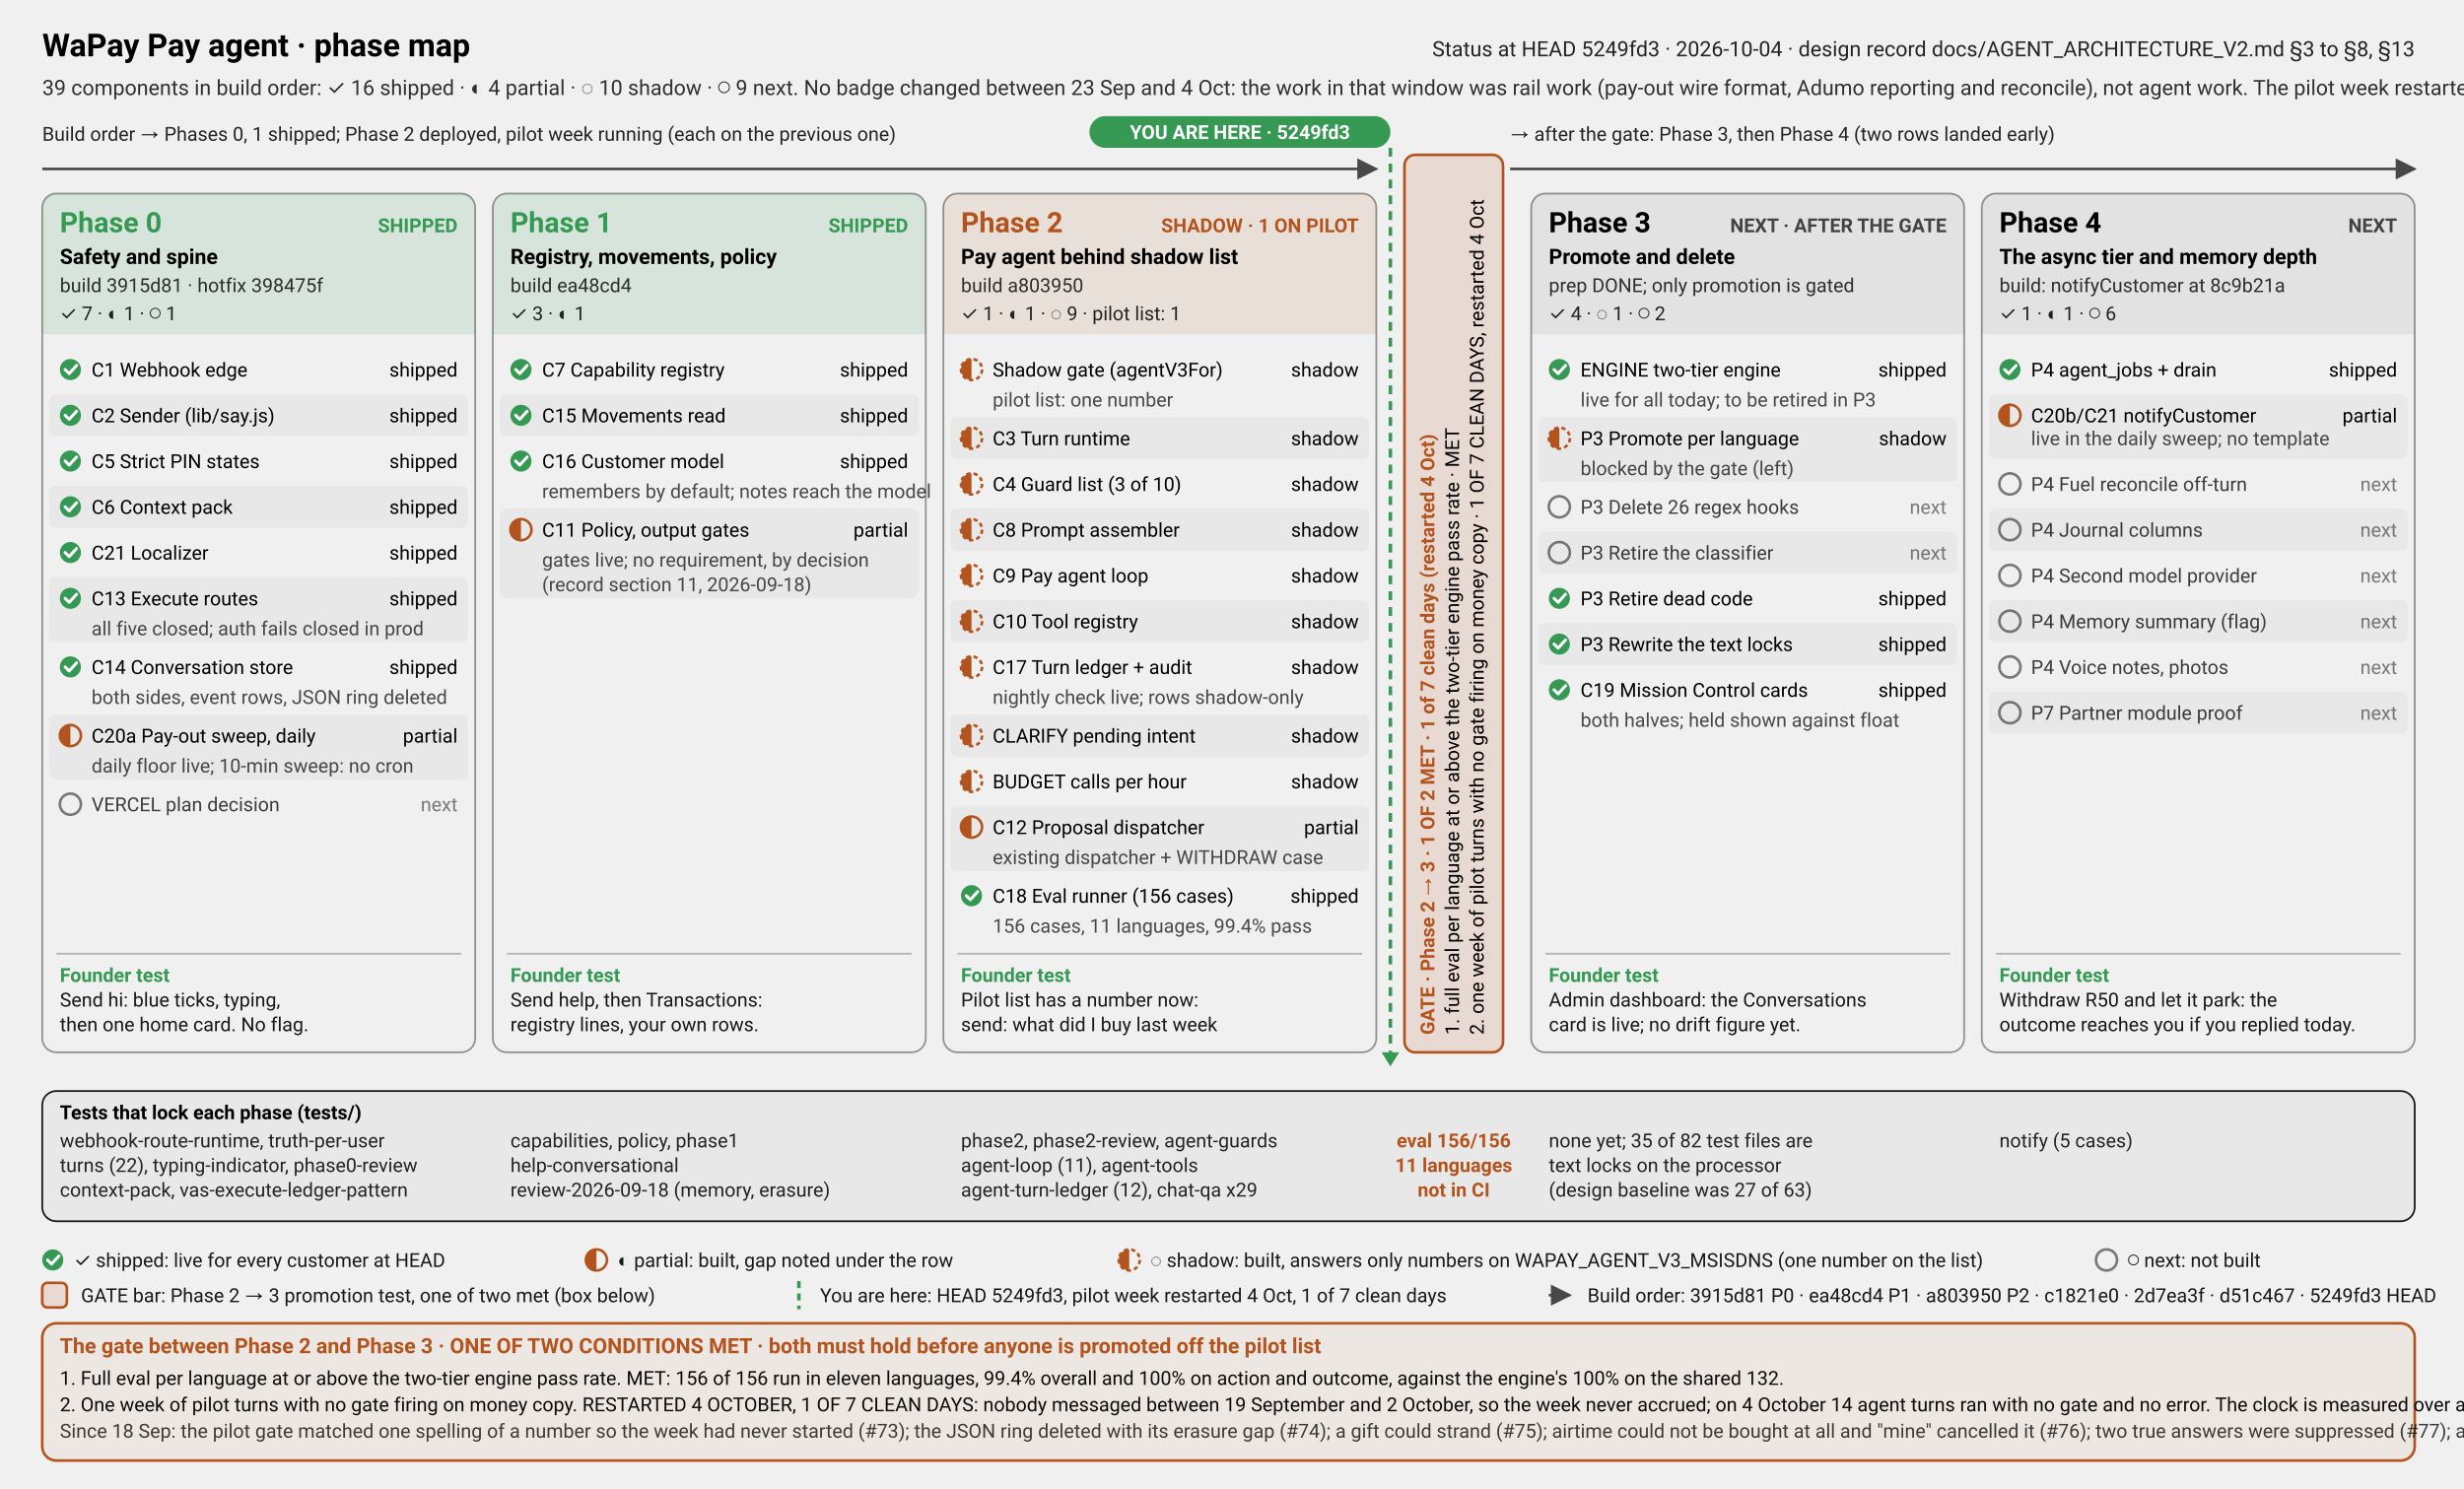
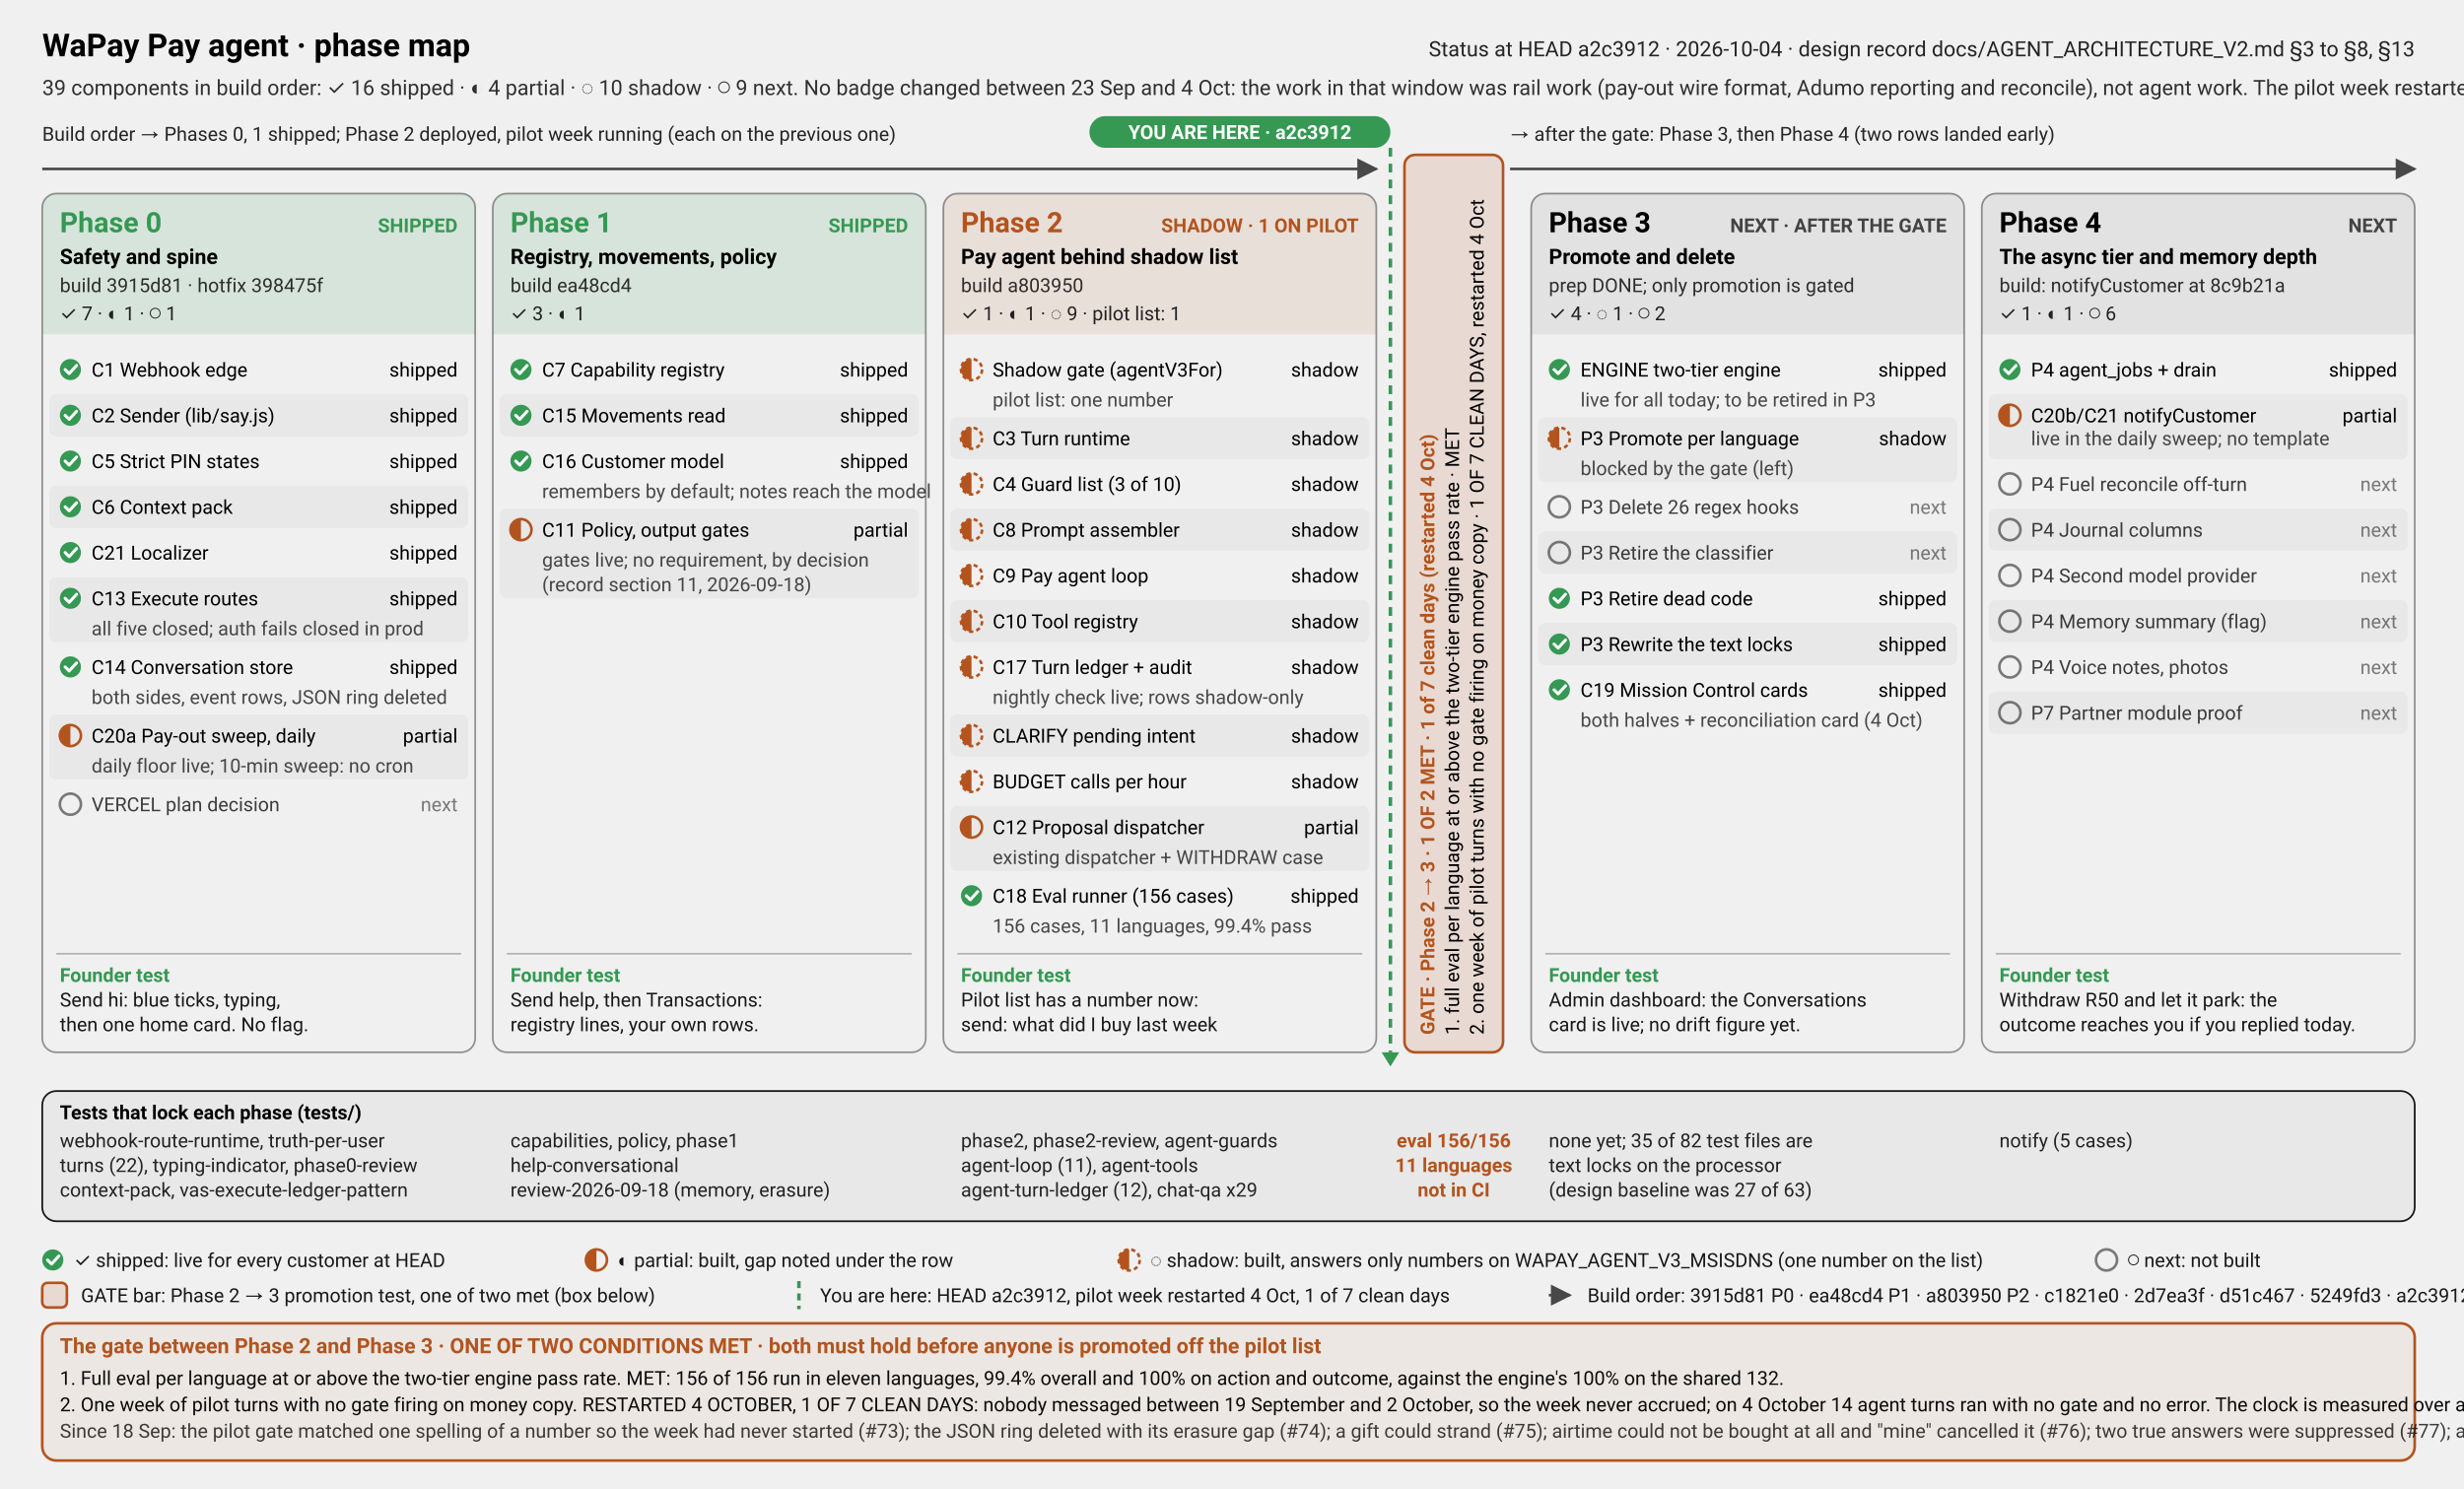
- <svg xmlns="http://www.w3.org/2000/svg" viewBox="0 0 1400 846" width="1400" height="846" role="img" aria-label="Phase map of the WaPay Pay agent build at HEAD 5249fd3 on 2026-10-04. 39 components: 16 shipped, 4 partial, 10 shadow, 9 next. Phases 0 and 1 are shipped (builds 3915d81 and ea48cd4), Phase 2 (a803950) is deployed behind a pilot list and the pilot week restarted on 4 October, the eval half of the promotion gate into Phase 3 is met and a week of clean turns is what remains, and most of Phases 3 and 4 is next." font-family="system-ui, -apple-system, 'Segoe UI', Roboto, Helvetica, Arial, sans-serif" fill="currentColor" stroke="none">
+ <svg xmlns="http://www.w3.org/2000/svg" viewBox="0 0 1400 846" width="1400" height="846" role="img" aria-label="Phase map of the WaPay Pay agent build at HEAD a2c3912 on 2026-10-04. 39 components: 16 shipped, 4 partial, 10 shadow, 9 next. Phases 0 and 1 are shipped (builds 3915d81 and ea48cd4), Phase 2 (a803950) is deployed behind a pilot list and the pilot week restarted on 4 October, the eval half of the promotion gate into Phase 3 is met and a week of clean turns is what remains, and most of Phases 3 and 4 is next." font-family="system-ui, -apple-system, 'Segoe UI', Roboto, Helvetica, Arial, sans-serif" fill="currentColor" stroke="none">
  <defs>
    <marker id="ah" viewBox="0 0 10 10" refX="9" refY="5" markerWidth="8" markerHeight="8" orient="auto-start-reverse">
      <path d="M0 0 L10 5 L0 10 z" fill="currentColor" />
    </marker>
  </defs>
  <text x="24" y="32" font-size="18" font-weight="600">WaPay Pay agent · phase map</text>
-   <text x="1372" y="32" font-size="12" text-anchor="end" opacity="0.85">Status at HEAD 5249fd3 · 2026-10-04 · design record docs/AGENT_ARCHITECTURE_V2.md §3 to §8, §13</text>
+   <text x="1372" y="32" font-size="12" text-anchor="end" opacity="0.85">Status at HEAD a2c3912 · 2026-10-04 · design record docs/AGENT_ARCHITECTURE_V2.md §3 to §8, §13</text>
  <text x="24" y="54" font-size="12" opacity="0.8">39 components in build order: ✓ 16 shipped · ◐ 4 partial · ◌ 10 shadow · ○ 9 next. No badge changed between 23 Sep and 4 Oct: the work in that window was rail work (pay-out wire format, Adumo reporting and reconcile), not agent work. The pilot week restarted 4 Oct. The rust bar is the promotion gate; the dashed green line is where the build stands.</text>
  <line x1="24" y1="96" x2="782" y2="96" stroke="currentColor" stroke-width="1.5" opacity="0.7" marker-end="url(#ah)" />
  <text x="24" y="80" font-size="11" opacity="0.85">Build order → Phases 0, 1 shipped; Phase 2 deployed, pilot week running (each on the previous one)</text>
  <line x1="858" y1="96" x2="1372" y2="96" stroke="currentColor" stroke-width="1.5" opacity="0.7" marker-end="url(#ah)" />
  <text x="858" y="80" font-size="11" opacity="0.85">→ after the gate: Phase 3, then Phase 4 (two rows landed early)</text>
  <rect x="619" y="66" width="171" height="18" rx="9" fill="#359853" />
-   <text x="704.5" y="79" font-size="11" text-anchor="middle" font-weight="600" fill="#fff">YOU ARE HERE · 5249fd3</text>
+   <text x="704.5" y="79" font-size="11" text-anchor="middle" font-weight="600" fill="#fff">YOU ARE HERE · a2c3912</text>
  <line x1="790" y1="84" x2="790" y2="598" stroke="#359853" stroke-width="2" stroke-dasharray="5 4" />
  <path d="M785 598 l10 0 l-5 8 z" fill="#359853" />
  <rect x="798" y="88" width="56" height="510" rx="6" fill="#B3541E" fill-opacity="0.14" stroke="#B3541E" stroke-width="1.5" />
  <text x="815" y="588" font-size="11" font-weight="600" fill="#B3541E" transform="rotate(-90 815 588)">GATE · Phase 2 → 3 · 1 OF 2 MET · 1 of 7 clean days (restarted 4 Oct)</text>
  <text x="829" y="588" font-size="11" transform="rotate(-90 829 588)">1. full eval per language at or above the two-tier engine pass rate · MET</text>
  <text x="843" y="588" font-size="11" transform="rotate(-90 843 588)">2. one week of pilot turns with no gate firing on money copy · 1 OF 7 CLEAN DAYS, restarted 4 Oct</text>
  <rect x="24" y="110" width="246" height="488" rx="8" fill="none" stroke="currentColor" stroke-width="1" opacity="0.4" />
  <path d="M32 110 h230 a8 8 0 0 1 8 8 v72 h-246 v-72 a8 8 0 0 1 8 -8 z" fill="#359853" fill-opacity="0.13" />
  <text x="34" y="132" font-size="16" font-weight="600" fill="#359853">Phase 0</text>
  <text x="260" y="132" font-size="11" text-anchor="end" font-weight="600" fill="#359853" opacity="1">SHIPPED</text>
  <text x="34" y="150" font-size="12" font-weight="600">Safety and spine</text>
  <text x="34" y="166" font-size="11" opacity="0.8">build 3915d81 · hotfix 398475f</text>
  <text x="34" y="182" font-size="11" opacity="0.85">✓ 7 · ◐ 1 · ○ 1</text>
  <circle cx="40" cy="210" r="6" fill="#359853" />
  <path d="M37 210 l2.3 2.3 l4.2 -4.6" fill="none" stroke="#fff" stroke-width="1.7" stroke-linecap="round" stroke-linejoin="round" />
  <text x="52" y="214" font-size="11" opacity="1">C1 Webhook edge</text>
  <text x="260" y="214" font-size="11" text-anchor="end" fill="currentColor" opacity="1">shipped</text>
  <rect x="28" y="224" width="238" height="24" rx="4" fill="currentColor" fill-opacity="0.035" />
  <circle cx="40" cy="236" r="6" fill="#359853" />
  <path d="M37 236 l2.3 2.3 l4.2 -4.6" fill="none" stroke="#fff" stroke-width="1.7" stroke-linecap="round" stroke-linejoin="round" />
  <text x="52" y="240" font-size="11" opacity="1">C2 Sender (lib/say.js)</text>
  <text x="260" y="240" font-size="11" text-anchor="end" fill="currentColor" opacity="1">shipped</text>
  <circle cx="40" cy="262" r="6" fill="#359853" />
  <path d="M37 262 l2.3 2.3 l4.2 -4.6" fill="none" stroke="#fff" stroke-width="1.7" stroke-linecap="round" stroke-linejoin="round" />
  <text x="52" y="266" font-size="11" opacity="1">C5 Strict PIN states</text>
  <text x="260" y="266" font-size="11" text-anchor="end" fill="currentColor" opacity="1">shipped</text>
  <rect x="28" y="276" width="238" height="24" rx="4" fill="currentColor" fill-opacity="0.035" />
  <circle cx="40" cy="288" r="6" fill="#359853" />
  <path d="M37 288 l2.3 2.3 l4.2 -4.6" fill="none" stroke="#fff" stroke-width="1.7" stroke-linecap="round" stroke-linejoin="round" />
  <text x="52" y="292" font-size="11" opacity="1">C6 Context pack</text>
  <text x="260" y="292" font-size="11" text-anchor="end" fill="currentColor" opacity="1">shipped</text>
  <circle cx="40" cy="314" r="6" fill="#359853" />
  <path d="M37 314 l2.3 2.3 l4.2 -4.6" fill="none" stroke="#fff" stroke-width="1.7" stroke-linecap="round" stroke-linejoin="round" />
  <text x="52" y="318" font-size="11" opacity="1">C21 Localizer</text>
  <text x="260" y="318" font-size="11" text-anchor="end" fill="currentColor" opacity="1">shipped</text>
  <rect x="28" y="328" width="238" height="37" rx="4" fill="currentColor" fill-opacity="0.035" />
  <circle cx="40" cy="340" r="6" fill="#359853" />
  <path d="M37 340 l2.3 2.3 l4.2 -4.6" fill="none" stroke="#fff" stroke-width="1.7" stroke-linecap="round" stroke-linejoin="round" />
  <text x="52" y="344" font-size="11" opacity="1">C13 Execute routes</text>
  <text x="260" y="344" font-size="11" text-anchor="end" fill="currentColor" opacity="1">shipped</text>
  <text x="52" y="361" font-size="11" opacity="0.7">all five closed; auth fails closed in prod</text>
  <circle cx="40" cy="379" r="6" fill="#359853" />
  <path d="M37 379 l2.3 2.3 l4.2 -4.6" fill="none" stroke="#fff" stroke-width="1.7" stroke-linecap="round" stroke-linejoin="round" />
  <text x="52" y="383" font-size="11" opacity="1">C14 Conversation store</text>
  <text x="260" y="383" font-size="11" text-anchor="end" fill="currentColor" opacity="1">shipped</text>
  <text x="52" y="400" font-size="11" opacity="0.7">both sides, event rows, JSON ring deleted</text>
  <rect x="28" y="406" width="238" height="37" rx="4" fill="currentColor" fill-opacity="0.035" />
  <circle cx="40" cy="418" r="6" fill="none" stroke="#B3541E" stroke-width="1.5" />
  <path d="M40 412 A6 6 0 0 0 40 424 Z" fill="#B3541E" />
  <text x="52" y="422" font-size="11" opacity="1">C20a Pay-out sweep, daily</text>
  <text x="260" y="422" font-size="11" text-anchor="end" fill="currentColor" opacity="1">partial</text>
  <text x="52" y="439" font-size="11" opacity="0.7">daily floor live; 10-min sweep: no cron</text>
  <circle cx="40" cy="457" r="6" fill="none" stroke="currentColor" stroke-width="1.5" opacity="0.5" />
  <text x="52" y="461" font-size="11" opacity="0.75">VERCEL plan decision</text>
  <text x="260" y="461" font-size="11" text-anchor="end" fill="currentColor" opacity="0.5">next</text>
  <line x1="32" y1="542" x2="262" y2="542" stroke="currentColor" stroke-width="1" opacity="0.25" />
  <text x="34" y="558" font-size="11" font-weight="600" fill="#359853">Founder test</text>
  <text x="34" y="572" font-size="11" opacity="0.9">Send hi: blue ticks, typing,</text>
  <text x="34" y="586" font-size="11" opacity="0.9">then one home card. No flag.</text>
  <rect x="280" y="110" width="246" height="488" rx="8" fill="none" stroke="currentColor" stroke-width="1" opacity="0.4" />
  <path d="M288 110 h230 a8 8 0 0 1 8 8 v72 h-246 v-72 a8 8 0 0 1 8 -8 z" fill="#359853" fill-opacity="0.13" />
  <text x="290" y="132" font-size="16" font-weight="600" fill="#359853">Phase 1</text>
  <text x="516" y="132" font-size="11" text-anchor="end" font-weight="600" fill="#359853" opacity="1">SHIPPED</text>
  <text x="290" y="150" font-size="12" font-weight="600">Registry, movements, policy</text>
  <text x="290" y="166" font-size="11" opacity="0.8">build ea48cd4</text>
  <text x="290" y="182" font-size="11" opacity="0.85">✓ 3 · ◐ 1</text>
  <circle cx="296" cy="210" r="6" fill="#359853" />
  <path d="M293 210 l2.3 2.3 l4.2 -4.6" fill="none" stroke="#fff" stroke-width="1.7" stroke-linecap="round" stroke-linejoin="round" />
  <text x="308" y="214" font-size="11" opacity="1">C7 Capability registry</text>
  <text x="516" y="214" font-size="11" text-anchor="end" fill="currentColor" opacity="1">shipped</text>
  <rect x="284" y="224" width="238" height="24" rx="4" fill="currentColor" fill-opacity="0.035" />
  <circle cx="296" cy="236" r="6" fill="#359853" />
  <path d="M293 236 l2.3 2.3 l4.2 -4.6" fill="none" stroke="#fff" stroke-width="1.7" stroke-linecap="round" stroke-linejoin="round" />
  <text x="308" y="240" font-size="11" opacity="1">C15 Movements read</text>
  <text x="516" y="240" font-size="11" text-anchor="end" fill="currentColor" opacity="1">shipped</text>
  <circle cx="296" cy="262" r="6" fill="#359853" />
  <path d="M293 262 l2.3 2.3 l4.2 -4.6" fill="none" stroke="#fff" stroke-width="1.7" stroke-linecap="round" stroke-linejoin="round" />
  <text x="308" y="266" font-size="11" opacity="1">C16 Customer model</text>
  <text x="516" y="266" font-size="11" text-anchor="end" fill="currentColor" opacity="1">shipped</text>
  <text x="308" y="283" font-size="11" opacity="0.7">remembers by default; notes reach the model</text>
  <rect x="284" y="289" width="238" height="51" rx="4" fill="currentColor" fill-opacity="0.035" />
  <circle cx="296" cy="301" r="6" fill="none" stroke="#B3541E" stroke-width="1.5" />
  <path d="M296 295 A6 6 0 0 0 296 307 Z" fill="#B3541E" />
  <text x="308" y="305" font-size="11" opacity="1">C11 Policy, output gates</text>
  <text x="516" y="305" font-size="11" text-anchor="end" fill="currentColor" opacity="1">partial</text>
  <text x="308" y="322" font-size="11" opacity="0.7">gates live; no requirement, by decision</text>
  <text x="308" y="336" font-size="11" opacity="0.7">(record section 11, 2026-09-18)</text>
  <line x1="288" y1="542" x2="518" y2="542" stroke="currentColor" stroke-width="1" opacity="0.25" />
  <text x="290" y="558" font-size="11" font-weight="600" fill="#359853">Founder test</text>
  <text x="290" y="572" font-size="11" opacity="0.9">Send help, then Transactions:</text>
  <text x="290" y="586" font-size="11" opacity="0.9">registry lines, your own rows.</text>
  <rect x="536" y="110" width="246" height="488" rx="8" fill="none" stroke="currentColor" stroke-width="1" opacity="0.4" />
  <path d="M544 110 h230 a8 8 0 0 1 8 8 v72 h-246 v-72 a8 8 0 0 1 8 -8 z" fill="#B3541E" fill-opacity="0.11" />
  <text x="546" y="132" font-size="16" font-weight="600" fill="#B3541E">Phase 2</text>
  <text x="772" y="132" font-size="11" text-anchor="end" font-weight="600" fill="#B3541E" opacity="1">SHADOW · 1 ON PILOT</text>
  <text x="546" y="150" font-size="12" font-weight="600">Pay agent behind shadow list</text>
  <text x="546" y="166" font-size="11" opacity="0.8">build a803950</text>
  <text x="546" y="182" font-size="11" opacity="0.85">✓ 1 · ◐ 1 · ◌ 9 · pilot list: 1</text>
  <circle cx="552" cy="210" r="6" fill="none" stroke="#B3541E" stroke-width="1.5" stroke-dasharray="2.4 1.8" />
  <path d="M552 204 A6 6 0 0 0 552 216 Z" fill="#B3541E" />
  <text x="564" y="214" font-size="11" opacity="1">Shadow gate (agentV3For)</text>
  <text x="772" y="214" font-size="11" text-anchor="end" fill="currentColor" opacity="1">shadow</text>
  <text x="564" y="231" font-size="11" opacity="0.7">pilot list: one number</text>
  <rect x="540" y="237" width="238" height="24" rx="4" fill="currentColor" fill-opacity="0.035" />
  <circle cx="552" cy="249" r="6" fill="none" stroke="#B3541E" stroke-width="1.5" stroke-dasharray="2.4 1.8" />
  <path d="M552 243 A6 6 0 0 0 552 255 Z" fill="#B3541E" />
  <text x="564" y="253" font-size="11" opacity="1">C3 Turn runtime</text>
  <text x="772" y="253" font-size="11" text-anchor="end" fill="currentColor" opacity="1">shadow</text>
  <circle cx="552" cy="275" r="6" fill="none" stroke="#B3541E" stroke-width="1.5" stroke-dasharray="2.4 1.8" />
  <path d="M552 269 A6 6 0 0 0 552 281 Z" fill="#B3541E" />
  <text x="564" y="279" font-size="11" opacity="1">C4 Guard list (3 of 10)</text>
  <text x="772" y="279" font-size="11" text-anchor="end" fill="currentColor" opacity="1">shadow</text>
  <rect x="540" y="289" width="238" height="24" rx="4" fill="currentColor" fill-opacity="0.035" />
  <circle cx="552" cy="301" r="6" fill="none" stroke="#B3541E" stroke-width="1.5" stroke-dasharray="2.4 1.8" />
  <path d="M552 295 A6 6 0 0 0 552 307 Z" fill="#B3541E" />
  <text x="564" y="305" font-size="11" opacity="1">C8 Prompt assembler</text>
  <text x="772" y="305" font-size="11" text-anchor="end" fill="currentColor" opacity="1">shadow</text>
  <circle cx="552" cy="327" r="6" fill="none" stroke="#B3541E" stroke-width="1.5" stroke-dasharray="2.4 1.8" />
  <path d="M552 321 A6 6 0 0 0 552 333 Z" fill="#B3541E" />
  <text x="564" y="331" font-size="11" opacity="1">C9 Pay agent loop</text>
  <text x="772" y="331" font-size="11" text-anchor="end" fill="currentColor" opacity="1">shadow</text>
  <rect x="540" y="341" width="238" height="24" rx="4" fill="currentColor" fill-opacity="0.035" />
  <circle cx="552" cy="353" r="6" fill="none" stroke="#B3541E" stroke-width="1.5" stroke-dasharray="2.4 1.8" />
  <path d="M552 347 A6 6 0 0 0 552 359 Z" fill="#B3541E" />
  <text x="564" y="357" font-size="11" opacity="1">C10 Tool registry</text>
  <text x="772" y="357" font-size="11" text-anchor="end" fill="currentColor" opacity="1">shadow</text>
  <circle cx="552" cy="379" r="6" fill="none" stroke="#B3541E" stroke-width="1.5" stroke-dasharray="2.4 1.8" />
  <path d="M552 373 A6 6 0 0 0 552 385 Z" fill="#B3541E" />
  <text x="564" y="383" font-size="11" opacity="1">C17 Turn ledger + audit</text>
  <text x="772" y="383" font-size="11" text-anchor="end" fill="currentColor" opacity="1">shadow</text>
  <text x="564" y="400" font-size="11" opacity="0.7">nightly check live; rows shadow-only</text>
  <rect x="540" y="406" width="238" height="24" rx="4" fill="currentColor" fill-opacity="0.035" />
  <circle cx="552" cy="418" r="6" fill="none" stroke="#B3541E" stroke-width="1.5" stroke-dasharray="2.4 1.8" />
  <path d="M552 412 A6 6 0 0 0 552 424 Z" fill="#B3541E" />
  <text x="564" y="422" font-size="11" opacity="1">CLARIFY pending intent</text>
  <text x="772" y="422" font-size="11" text-anchor="end" fill="currentColor" opacity="1">shadow</text>
  <circle cx="552" cy="444" r="6" fill="none" stroke="#B3541E" stroke-width="1.5" stroke-dasharray="2.4 1.8" />
  <path d="M552 438 A6 6 0 0 0 552 450 Z" fill="#B3541E" />
  <text x="564" y="448" font-size="11" opacity="1">BUDGET calls per hour</text>
  <text x="772" y="448" font-size="11" text-anchor="end" fill="currentColor" opacity="1">shadow</text>
  <rect x="540" y="458" width="238" height="37" rx="4" fill="currentColor" fill-opacity="0.035" />
  <circle cx="552" cy="470" r="6" fill="none" stroke="#B3541E" stroke-width="1.5" />
  <path d="M552 464 A6 6 0 0 0 552 476 Z" fill="#B3541E" />
  <text x="564" y="474" font-size="11" opacity="1">C12 Proposal dispatcher</text>
  <text x="772" y="474" font-size="11" text-anchor="end" fill="currentColor" opacity="1">partial</text>
  <text x="564" y="491" font-size="11" opacity="0.7">existing dispatcher + WITHDRAW case</text>
  <circle cx="552" cy="509" r="6" fill="#359853" />
  <path d="M549 509 l2.3 2.3 l4.2 -4.6" fill="none" stroke="#fff" stroke-width="1.7" stroke-linecap="round" stroke-linejoin="round" />
  <text x="564" y="513" font-size="11" opacity="1">C18 Eval runner (156 cases)</text>
  <text x="772" y="513" font-size="11" text-anchor="end" fill="currentColor" opacity="1">shipped</text>
  <text x="564" y="530" font-size="11" opacity="0.7">156 cases, 11 languages, 99.4% pass</text>
  <line x1="544" y1="542" x2="774" y2="542" stroke="currentColor" stroke-width="1" opacity="0.25" />
  <text x="546" y="558" font-size="11" font-weight="600" fill="#359853">Founder test</text>
  <text x="546" y="572" font-size="11" opacity="0.9">Pilot list has a number now:</text>
  <text x="546" y="586" font-size="11" opacity="0.9">send: what did I buy last week</text>
  <rect x="870" y="110" width="246" height="488" rx="8" fill="none" stroke="currentColor" stroke-width="1" opacity="0.4" />
  <path d="M878 110 h230 a8 8 0 0 1 8 8 v72 h-246 v-72 a8 8 0 0 1 8 -8 z" fill="currentColor" fill-opacity="0.06" />
  <text x="880" y="132" font-size="16" font-weight="600">Phase 3</text>
  <text x="1106" y="132" font-size="11" text-anchor="end" font-weight="600" opacity="0.7">NEXT · AFTER THE GATE</text>
  <text x="880" y="150" font-size="12" font-weight="600">Promote and delete</text>
  <text x="880" y="166" font-size="11" opacity="0.8">prep DONE; only promotion is gated</text>
  <text x="880" y="182" font-size="11" opacity="0.85">✓ 4 · ◌ 1 · ○ 2</text>
  <circle cx="886" cy="210" r="6" fill="#359853" />
  <path d="M883 210 l2.3 2.3 l4.2 -4.6" fill="none" stroke="#fff" stroke-width="1.7" stroke-linecap="round" stroke-linejoin="round" />
  <text x="898" y="214" font-size="11" opacity="1">ENGINE two-tier engine</text>
  <text x="1106" y="214" font-size="11" text-anchor="end" fill="currentColor" opacity="1">shipped</text>
  <text x="898" y="231" font-size="11" opacity="0.7">live for all today; to be retired in P3</text>
  <rect x="874" y="237" width="238" height="37" rx="4" fill="currentColor" fill-opacity="0.035" />
  <circle cx="886" cy="249" r="6" fill="none" stroke="#B3541E" stroke-width="1.5" stroke-dasharray="2.4 1.8" />
  <path d="M886 243 A6 6 0 0 0 886 255 Z" fill="#B3541E" />
  <text x="898" y="253" font-size="11" opacity="1">P3 Promote per language</text>
  <text x="1106" y="253" font-size="11" text-anchor="end" fill="currentColor" opacity="1">shadow</text>
  <text x="898" y="270" font-size="11" opacity="0.7">blocked by the gate (left)</text>
  <circle cx="886" cy="288" r="6" fill="none" stroke="currentColor" stroke-width="1.5" opacity="0.5" />
  <text x="898" y="292" font-size="11" opacity="0.75">P3 Delete 26 regex hooks</text>
  <text x="1106" y="292" font-size="11" text-anchor="end" fill="currentColor" opacity="0.5">next</text>
  <rect x="874" y="302" width="238" height="24" rx="4" fill="currentColor" fill-opacity="0.035" />
  <circle cx="886" cy="314" r="6" fill="none" stroke="currentColor" stroke-width="1.5" opacity="0.5" />
  <text x="898" y="318" font-size="11" opacity="0.75">P3 Retire the classifier</text>
  <text x="1106" y="318" font-size="11" text-anchor="end" fill="currentColor" opacity="0.5">next</text>
  <circle cx="886" cy="340" r="6" fill="#359853" />
  <path d="M883 340 l2.3 2.3 l4.2 -4.6" fill="none" stroke="#fff" stroke-width="1.7" stroke-linecap="round" stroke-linejoin="round" />
  <text x="898" y="344" font-size="11" opacity="1">P3 Retire dead code</text>
  <text x="1106" y="344" font-size="11" text-anchor="end" fill="currentColor" opacity="1">shipped</text>
  <rect x="874" y="354" width="238" height="24" rx="4" fill="currentColor" fill-opacity="0.035" />
  <circle cx="886" cy="366" r="6" fill="#359853" />
  <path d="M883 366 l2.3 2.3 l4.2 -4.6" fill="none" stroke="#fff" stroke-width="1.7" stroke-linecap="round" stroke-linejoin="round" />
  <text x="898" y="370" font-size="11" opacity="1">P3 Rewrite the text locks</text>
  <text x="1106" y="370" font-size="11" text-anchor="end" fill="currentColor" opacity="1">shipped</text>
  <circle cx="886" cy="392" r="6" fill="#359853" />
  <path d="M883 392 l2.3 2.3 l4.2 -4.6" fill="none" stroke="#fff" stroke-width="1.7" stroke-linecap="round" stroke-linejoin="round" />
  <text x="898" y="396" font-size="11" opacity="1">C19 Mission Control cards</text>
  <text x="1106" y="396" font-size="11" text-anchor="end" fill="currentColor" opacity="1">shipped</text>
-   <text x="898" y="413" font-size="11" opacity="0.7">both halves; held shown against float</text>
+   <text x="898" y="413" font-size="11" opacity="0.7">both halves + reconciliation card (4 Oct)</text>
  <line x1="878" y1="542" x2="1108" y2="542" stroke="currentColor" stroke-width="1" opacity="0.25" />
  <text x="880" y="558" font-size="11" font-weight="600" fill="#359853">Founder test</text>
  <text x="880" y="572" font-size="11" opacity="0.9">Admin dashboard: the Conversations</text>
  <text x="880" y="586" font-size="11" opacity="0.9">card is live; no drift figure yet.</text>
  <rect x="1126" y="110" width="246" height="488" rx="8" fill="none" stroke="currentColor" stroke-width="1" opacity="0.4" />
  <path d="M1134 110 h230 a8 8 0 0 1 8 8 v72 h-246 v-72 a8 8 0 0 1 8 -8 z" fill="currentColor" fill-opacity="0.06" />
  <text x="1136" y="132" font-size="16" font-weight="600">Phase 4</text>
  <text x="1362" y="132" font-size="11" text-anchor="end" font-weight="600" opacity="0.7">NEXT</text>
  <text x="1136" y="150" font-size="12" font-weight="600">The async tier and memory depth</text>
  <text x="1136" y="166" font-size="11" opacity="0.8">build: notifyCustomer at 8c9b21a</text>
  <text x="1136" y="182" font-size="11" opacity="0.85">✓ 1 · ◐ 1 · ○ 6</text>
  <circle cx="1142" cy="210" r="6" fill="#359853" />
  <path d="M1139 210 l2.3 2.3 l4.2 -4.6" fill="none" stroke="#fff" stroke-width="1.7" stroke-linecap="round" stroke-linejoin="round" />
  <text x="1154" y="214" font-size="11" opacity="1">P4 agent_jobs + drain</text>
  <text x="1362" y="214" font-size="11" text-anchor="end" fill="currentColor" opacity="1">shipped</text>
  <rect x="1130" y="224" width="238" height="37" rx="4" fill="currentColor" fill-opacity="0.035" />
  <circle cx="1142" cy="236" r="6" fill="none" stroke="#B3541E" stroke-width="1.5" />
  <path d="M1142 230 A6 6 0 0 0 1142 242 Z" fill="#B3541E" />
  <text x="1154" y="240" font-size="11" opacity="1">C20b/C21 notifyCustomer</text>
  <text x="1362" y="240" font-size="11" text-anchor="end" fill="currentColor" opacity="1">partial</text>
  <text x="1154" y="253" font-size="11" opacity="0.7">live in the daily sweep; no template</text>
  <circle cx="1142" cy="275" r="6" fill="none" stroke="currentColor" stroke-width="1.5" opacity="0.5" />
  <text x="1154" y="279" font-size="11" opacity="0.75">P4 Fuel reconcile off-turn</text>
  <text x="1362" y="279" font-size="11" text-anchor="end" fill="currentColor" opacity="0.5">next</text>
  <rect x="1130" y="289" width="238" height="24" rx="4" fill="currentColor" fill-opacity="0.035" />
  <circle cx="1142" cy="301" r="6" fill="none" stroke="currentColor" stroke-width="1.5" opacity="0.5" />
  <text x="1154" y="305" font-size="11" opacity="0.75">P4 Journal columns</text>
  <text x="1362" y="305" font-size="11" text-anchor="end" fill="currentColor" opacity="0.5">next</text>
  <circle cx="1142" cy="327" r="6" fill="none" stroke="currentColor" stroke-width="1.5" opacity="0.5" />
  <text x="1154" y="331" font-size="11" opacity="0.75">P4 Second model provider</text>
  <text x="1362" y="331" font-size="11" text-anchor="end" fill="currentColor" opacity="0.5">next</text>
  <rect x="1130" y="341" width="238" height="24" rx="4" fill="currentColor" fill-opacity="0.035" />
  <circle cx="1142" cy="353" r="6" fill="none" stroke="currentColor" stroke-width="1.5" opacity="0.5" />
  <text x="1154" y="357" font-size="11" opacity="0.75">P4 Memory summary (flag)</text>
  <text x="1362" y="357" font-size="11" text-anchor="end" fill="currentColor" opacity="0.5">next</text>
  <circle cx="1142" cy="379" r="6" fill="none" stroke="currentColor" stroke-width="1.5" opacity="0.5" />
  <text x="1154" y="383" font-size="11" opacity="0.75">P4 Voice notes, photos</text>
  <text x="1362" y="383" font-size="11" text-anchor="end" fill="currentColor" opacity="0.5">next</text>
  <rect x="1130" y="393" width="238" height="24" rx="4" fill="currentColor" fill-opacity="0.035" />
  <circle cx="1142" cy="405" r="6" fill="none" stroke="currentColor" stroke-width="1.5" opacity="0.5" />
  <text x="1154" y="409" font-size="11" opacity="0.75">P7 Partner module proof</text>
  <text x="1362" y="409" font-size="11" text-anchor="end" fill="currentColor" opacity="0.5">next</text>
  <line x1="1134" y1="542" x2="1364" y2="542" stroke="currentColor" stroke-width="1" opacity="0.25" />
  <text x="1136" y="558" font-size="11" font-weight="600" fill="#359853">Founder test</text>
  <text x="1136" y="572" font-size="11" opacity="0.9">Withdraw R50 and let it park: the</text>
  <text x="1136" y="586" font-size="11" opacity="0.9">outcome reaches you if you replied today.</text>
  <rect x="24" y="620" width="1348" height="74" rx="8" fill="currentColor" fill-opacity="0.04" stroke="currentColor" stroke-width="1" opacity="0.9" />
  <text x="34" y="636" font-size="11" font-weight="600">Tests that lock each phase (tests/)</text>
  <text x="34" y="652" font-size="11" opacity="0.85">webhook-route-runtime, truth-per-user</text>
  <text x="34" y="666" font-size="11" opacity="0.85">turns (22), typing-indicator, phase0-review</text>
  <text x="34" y="680" font-size="11" opacity="0.85">context-pack, vas-execute-ledger-pattern</text>
  <text x="290" y="652" font-size="11" opacity="0.85">capabilities, policy, phase1</text>
  <text x="290" y="666" font-size="11" opacity="0.85">help-conversational</text>
  <text x="290" y="680" font-size="11" opacity="0.85">review-2026-09-18 (memory, erasure)</text>
  <text x="546" y="652" font-size="11" opacity="0.85">phase2, phase2-review, agent-guards</text>
  <text x="546" y="666" font-size="11" opacity="0.85">agent-loop (11), agent-tools</text>
  <text x="546" y="680" font-size="11" opacity="0.85">agent-turn-ledger (12), chat-qa x29</text>
  <text x="880" y="652" font-size="11" opacity="0.85">none yet; 35 of 82 test files are</text>
  <text x="880" y="666" font-size="11" opacity="0.85">text locks on the processor</text>
  <text x="880" y="680" font-size="11" opacity="0.85">(design baseline was 27 of 63)</text>
  <text x="1136" y="652" font-size="11" opacity="0.85">notify (5 cases)</text>
  <text x="826" y="652" font-size="11" text-anchor="middle" font-weight="600" fill="#B3541E">eval 156/156</text>
  <text x="826" y="666" font-size="11" text-anchor="middle" font-weight="600" fill="#B3541E">11 languages</text>
  <text x="826" y="680" font-size="11" text-anchor="middle" font-weight="600" fill="#B3541E">not in CI</text>
  <circle cx="30" cy="716" r="6" fill="#359853" />
  <path d="M27 716 l2.3 2.3 l4.2 -4.6" fill="none" stroke="#fff" stroke-width="1.7" stroke-linecap="round" stroke-linejoin="round" />
  <text x="42" y="720" font-size="11" opacity="0.9">✓ shipped: live for every customer at HEAD</text>
  <circle cx="338.88" cy="716" r="6" fill="none" stroke="#B3541E" stroke-width="1.5" />
  <path d="M338.88 710 A6 6 0 0 0 338.88 722 Z" fill="#B3541E" />
  <text x="350.88" y="720" font-size="11" opacity="0.9">◐ partial: built, gap noted under the row</text>
  <circle cx="641.6" cy="716" r="6" fill="none" stroke="#B3541E" stroke-width="1.5" stroke-dasharray="2.4 1.8" />
  <path d="M641.6 710 A6 6 0 0 0 641.6 722 Z" fill="#B3541E" />
  <text x="653.6" y="720" font-size="11" opacity="0.9">◌ shadow: built, answers only numbers on WAPAY_AGENT_V3_MSISDNS (one number on the list)</text>
  <circle cx="1196.88" cy="716" r="6" fill="none" stroke="currentColor" stroke-width="1.5" opacity="0.5" />
  <text x="1208.88" y="720" font-size="11" opacity="0.9">○ next: not built</text>
  <rect x="24" y="729" width="14" height="14" rx="3" fill="#B3541E" fill-opacity="0.14" stroke="#B3541E" stroke-width="1.5" />
  <text x="46" y="740" font-size="11" opacity="0.9">GATE bar: Phase 2 → 3 promotion test, one of two met (box below)</text>
  <line x1="453.92" y1="728" x2="453.92" y2="744" stroke="#359853" stroke-width="2" stroke-dasharray="4 3" />
-   <text x="465.92" y="740" font-size="11" opacity="0.9">You are here: HEAD 5249fd3, pilot week restarted 4 Oct, 1 of 7 clean days</text>
+   <text x="465.92" y="740" font-size="11" opacity="0.9">You are here: HEAD a2c3912, pilot week restarted 4 Oct, 1 of 7 clean days</text>
  <path d="M880 736 h12" stroke="currentColor" stroke-width="1.5" opacity="0.7" marker-end="url(#ah)" />
-   <text x="902" y="740" font-size="11" opacity="0.9">Build order: 3915d81 P0 · ea48cd4 P1 · a803950 P2 · c1821e0 · 2d7ea3f · d51c467 · 5249fd3 HEAD</text>
+   <text x="902" y="740" font-size="11" opacity="0.9">Build order: 3915d81 P0 · ea48cd4 P1 · a803950 P2 · c1821e0 · 2d7ea3f · d51c467 · 5249fd3 · a2c3912 HEAD</text>
  <rect x="24" y="752" width="1348" height="78" rx="8" fill="#B3541E" fill-opacity="0.06" stroke="#B3541E" stroke-width="1.5" />
  <text x="34" y="769" font-size="12" font-weight="600" fill="#B3541E">The gate between Phase 2 and Phase 3 · ONE OF TWO CONDITIONS MET · both must hold before anyone is promoted off the pilot list</text>
  <text x="34" y="787" font-size="11" opacity="0.95">1. Full eval per language at or above the two-tier engine pass rate.   MET: 156 of 156 run in eleven languages, 99.4% overall and 100% on action and outcome, against the engine's 100% on the shared 132.</text>
  <text x="34" y="802" font-size="11" opacity="0.95">2. One week of pilot turns with no gate firing on money copy.   RESTARTED 4 OCTOBER, 1 OF 7 CLEAN DAYS: nobody messaged between 19 September and 2 October, so the week never accrued; on 4 October 14 agent turns ran with no gate and no error. The clock is measured over all history, not over the card window.</text>
  <text x="34" y="817" font-size="11" opacity="0.75">Since 18 Sep: the pilot gate matched one spelling of a number so the week had never started (#73); the JSON ring deleted with its erasure gap (#74); a gift could strand (#75); airtime could not be bought at all and "mine" cancelled it (#76); two true answers were suppressed (#77); airtime's flow is now proven but Blu QA vends only to four test numbers (#78); electricity defaulted a missing amount to R50 (#79).</text>
</svg>
